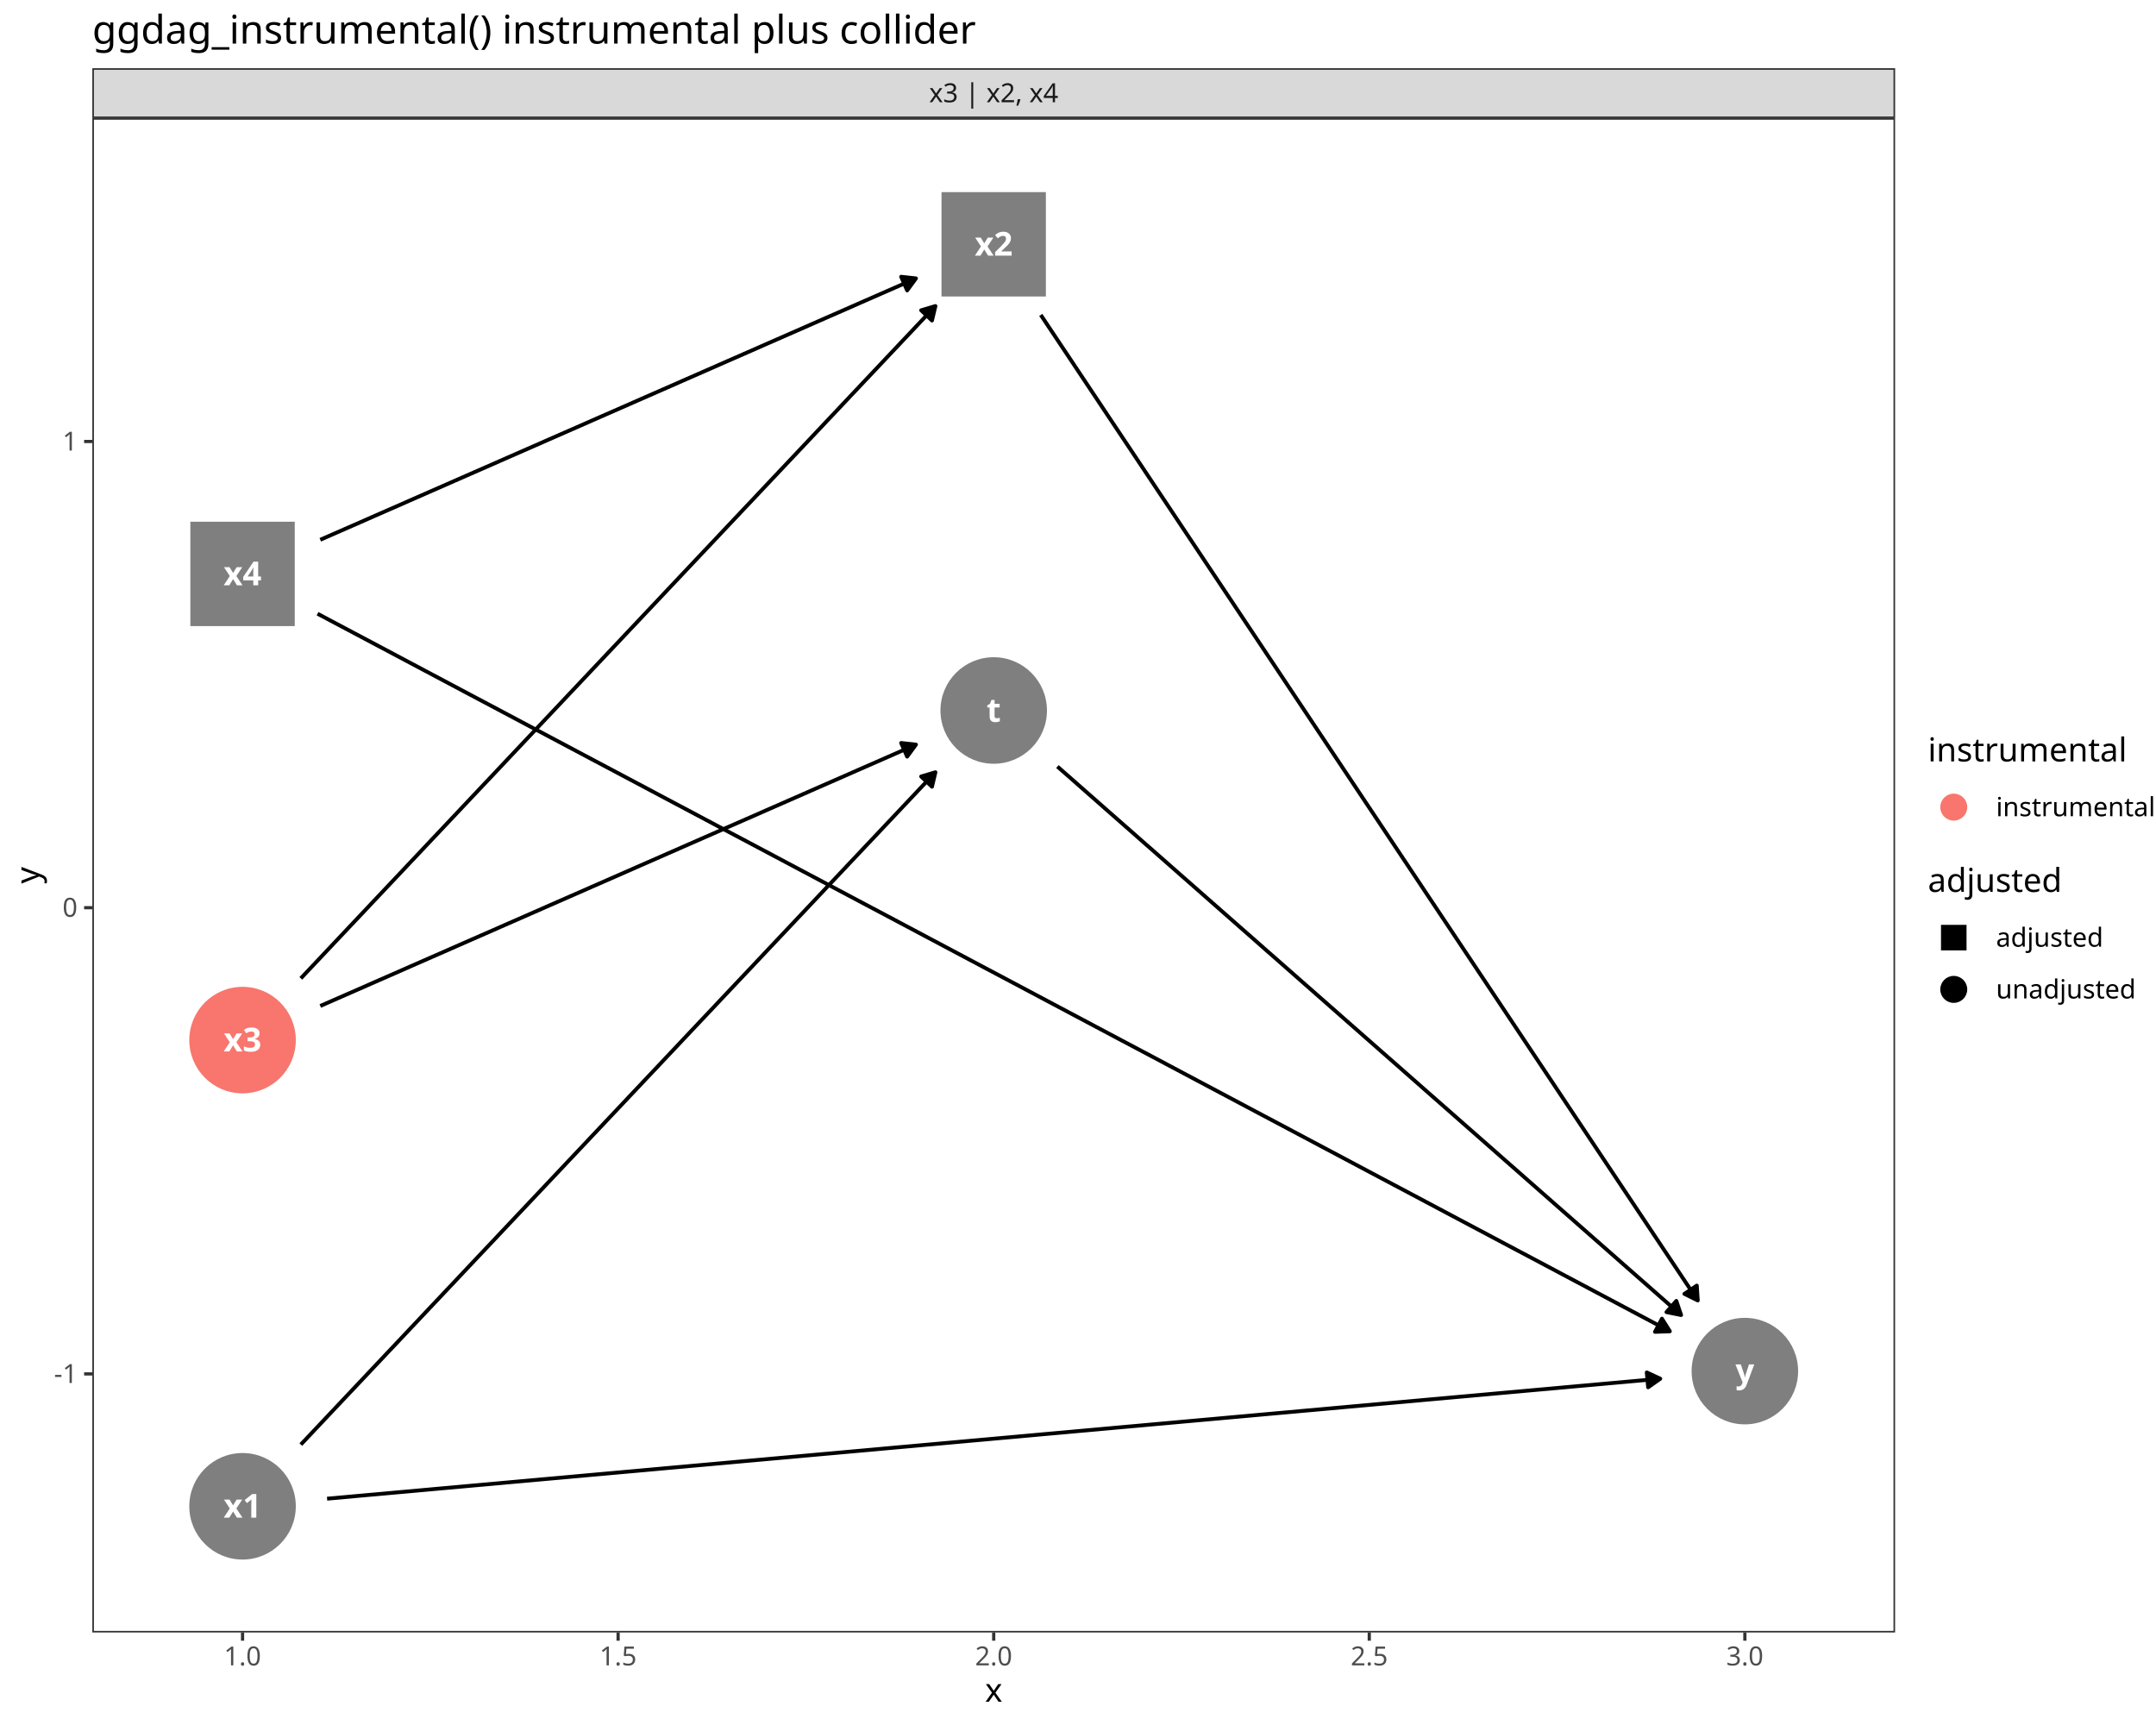
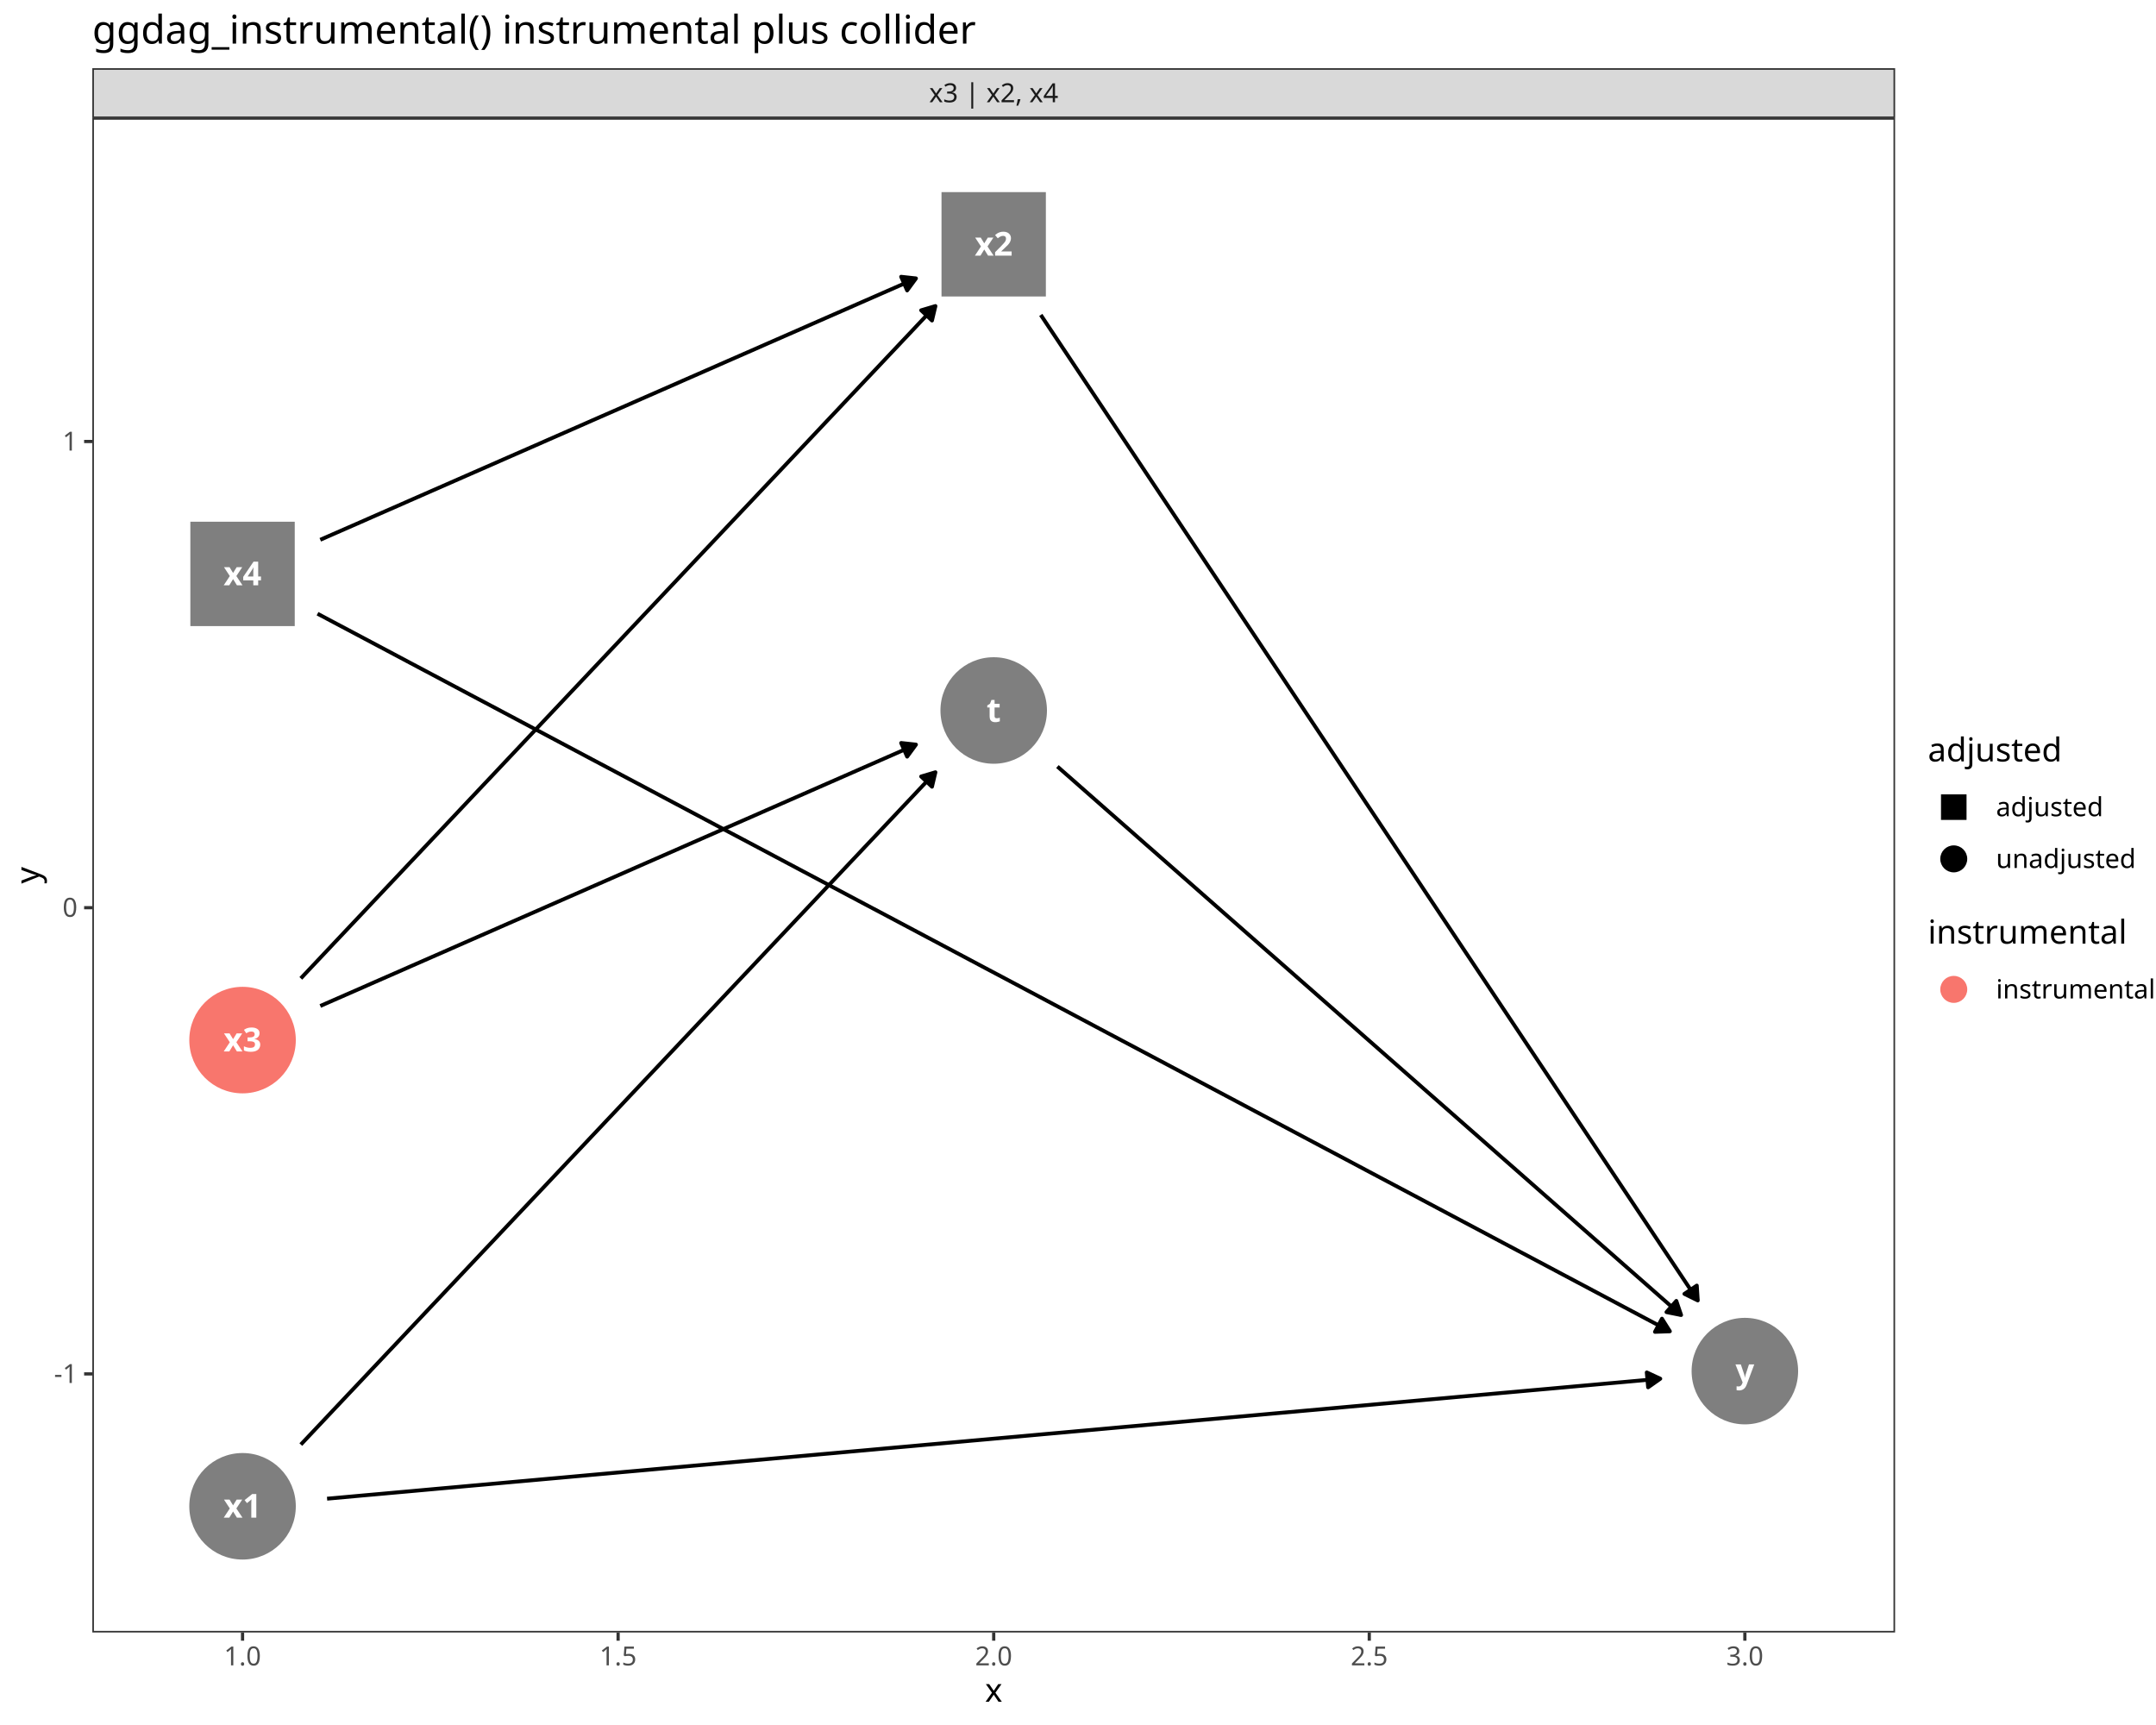
<svg xmlns="http://www.w3.org/2000/svg" class="svglite" data-engine-version="2.0" width="720.00pt" height="576.00pt" viewBox="0 0 720.00 576.00">
  <defs>
    <style type="text/css">
    .svglite line, .svglite polyline, .svglite polygon, .svglite path, .svglite rect, .svglite circle {
      fill: none;
      stroke: #000000;
      stroke-linecap: round;
      stroke-linejoin: round;
      stroke-miterlimit: 10.00;
    }
  </style>
  </defs>
  <rect width="100%" height="100%" style="stroke: none; fill: #FFFFFF;" />
  <defs>
    <clipPath id="cpMC4wMHw3MjAuMDB8MC4wMHw1NzYuMDA=">
      <rect x="0.00" y="0.00" width="720.00" height="576.00" />
    </clipPath>
  </defs>
  <g clip-path="url(#cpMC4wMHw3MjAuMDB8MC4wMHw1NzYuMDA=)">
    <rect x="0.00" y="0.00" width="720.00" height="576.00" style="stroke-width: 1.07; stroke: #FFFFFF; fill: #FFFFFF;" />
  </g>
  <defs>
    <clipPath id="cpMzAuODN8NjMyLjg3fDM5LjQzfDU0NS4xMQ==">
      <rect x="30.83" y="39.43" width="602.04" height="505.68" />
    </clipPath>
  </defs>
  <g clip-path="url(#cpMzAuODN8NjMyLjg3fDM5LjQzfDU0NS4xMQ==)">
    <rect x="30.83" y="39.43" width="602.04" height="505.68" style="stroke-width: 1.07; stroke: none; fill: #FFFFFF;" />
    <circle cx="331.85" cy="237.24" r="17.43" style="stroke-width: 0.71; stroke: #7F7F7F; fill: #7F7F7F;" />
    <circle cx="81.00" cy="502.97" r="17.43" style="stroke-width: 0.71; stroke: #7F7F7F; fill: #7F7F7F;" />
    <polygon points="314.42,99.00 349.27,99.00 349.27,64.15 314.42,64.15 " style="stroke-width: 0.71; stroke: none; fill: #7F7F7F;" />
    <circle cx="81.00" cy="347.30" r="17.43" style="stroke-width: 0.71; stroke: #F8766D; fill: #F8766D;" />
    <polygon points="63.57,209.06 98.43,209.06 98.43,174.21 63.57,174.21 " style="stroke-width: 0.71; stroke: none; fill: #7F7F7F;" />
    <circle cx="582.70" cy="457.83" r="17.43" style="stroke-width: 0.71; stroke: #7F7F7F; fill: #7F7F7F;" />
    <polyline points="353.13,255.96 354.65,257.30 357.19,259.52 359.72,261.75 362.25,263.98 364.79,266.21 367.32,268.44 369.85,270.67 372.39,272.89 374.92,275.12 377.46,277.35 379.99,279.58 382.52,281.81 385.06,284.03 387.59,286.26 390.13,288.49 392.66,290.72 395.19,292.95 397.73,295.17 400.26,297.40 402.79,299.63 405.33,301.86 407.86,304.09 410.40,306.32 412.93,308.54 415.46,310.77 418.00,313.00 420.53,315.23 423.06,317.46 425.60,319.68 428.13,321.91 430.67,324.14 433.20,326.37 435.73,328.60 438.27,330.82 440.80,333.05 443.34,335.28 445.87,337.51 448.40,339.74 450.94,341.97 453.47,344.19 456.00,346.42 458.54,348.65 461.07,350.88 463.61,353.11 466.14,355.33 468.67,357.56 471.21,359.79 473.74,362.02 476.27,364.25 478.81,366.48 481.34,368.70 483.88,370.93 486.41,373.16 488.94,375.39 491.48,377.62 494.01,379.84 496.55,382.07 499.08,384.30 501.61,386.53 504.15,388.76 506.68,390.98 509.21,393.21 511.75,395.44 514.28,397.67 516.82,399.90 519.35,402.13 521.88,404.35 524.42,406.58 526.95,408.81 529.49,411.04 532.02,413.27 534.55,415.49 537.09,417.72 539.62,419.95 542.15,422.18 544.69,424.41 547.22,426.63 549.76,428.86 552.29,431.09 554.82,433.32 557.36,435.55 559.89,437.78 561.41,439.11 " style="stroke-width: 1.28; stroke-linecap: butt;" />
    <polygon points="556.52,438.13 561.41,439.11 559.81,434.39 " style="stroke-width: 1.28; stroke-linecap: butt; fill: #000000;" />
    <polyline points="100.46,482.36 101.27,481.50 103.80,478.82 106.34,476.13 108.87,473.45 111.40,470.76 113.94,468.08 116.47,465.39 119.01,462.71 121.54,460.03 124.07,457.34 126.61,454.66 129.14,451.97 131.68,449.29 134.21,446.61 136.74,443.92 139.28,441.24 141.81,438.55 144.34,435.87 146.88,433.19 149.41,430.50 151.95,427.82 154.48,425.13 157.01,422.45 159.55,419.76 162.08,417.08 164.62,414.40 167.15,411.71 169.68,409.03 172.22,406.34 174.75,403.66 177.28,400.98 179.82,398.29 182.35,395.61 184.89,392.92 187.42,390.24 189.95,387.55 192.49,384.87 195.02,382.19 197.55,379.50 200.09,376.82 202.62,374.13 205.16,371.45 207.69,368.77 210.22,366.08 212.76,363.40 215.29,360.71 217.83,358.03 220.36,355.35 222.89,352.66 225.43,349.98 227.96,347.29 230.49,344.61 233.03,341.92 235.56,339.24 238.10,336.56 240.63,333.87 243.16,331.19 245.70,328.50 248.23,325.82 250.77,323.14 253.30,320.45 255.83,317.77 258.37,315.08 260.90,312.40 263.43,309.72 265.97,307.03 268.50,304.35 271.04,301.66 273.57,298.98 276.10,296.29 278.64,293.61 281.17,290.93 283.70,288.24 286.24,285.56 288.77,282.87 291.31,280.19 293.84,277.51 296.37,274.82 298.91,272.14 301.44,269.45 303.98,266.77 306.51,264.08 309.04,261.40 311.58,258.72 312.39,257.86 " style="stroke-width: 1.28; stroke-linecap: butt;" />
    <polygon points="311.24,262.70 312.39,257.86 307.62,259.28 " style="stroke-width: 1.28; stroke-linecap: butt; fill: #000000;" />
    <polyline points="109.23,500.43 111.40,500.24 116.47,499.78 121.54,499.32 126.61,498.87 131.68,498.41 136.74,497.96 141.81,497.50 146.88,497.04 151.95,496.59 157.01,496.13 162.08,495.68 167.15,495.22 172.22,494.76 177.28,494.31 182.35,493.85 187.42,493.40 192.49,492.94 197.55,492.48 202.62,492.03 207.69,491.57 212.76,491.12 217.83,490.66 222.89,490.20 227.96,489.75 233.03,489.29 238.10,488.84 243.16,488.38 248.23,487.92 253.30,487.47 258.37,487.01 263.43,486.56 268.50,486.10 273.57,485.64 278.64,485.19 283.70,484.73 288.77,484.28 293.84,483.82 298.91,483.36 303.98,482.91 309.04,482.45 314.11,482.00 319.18,481.54 324.25,481.08 329.31,480.63 334.38,480.17 339.45,479.72 344.52,479.26 349.58,478.80 354.65,478.35 359.72,477.89 364.79,477.44 369.85,476.98 374.92,476.52 379.99,476.07 385.06,475.61 390.13,475.16 395.19,474.70 400.26,474.24 405.33,473.79 410.40,473.33 415.46,472.88 420.53,472.42 425.60,471.96 430.67,471.51 435.73,471.05 440.80,470.60 445.87,470.14 450.94,469.68 456.00,469.23 461.07,468.77 466.14,468.32 471.21,467.86 476.27,467.40 481.34,466.95 486.41,466.49 491.48,466.04 496.55,465.58 501.61,465.12 506.68,464.67 511.75,464.21 516.82,463.76 521.88,463.30 526.95,462.84 532.02,462.39 537.09,461.93 542.15,461.48 547.22,461.02 552.29,460.56 554.46,460.37 " style="stroke-width: 1.28; stroke-linecap: butt;" />
    <polygon points="550.39,463.24 554.46,460.37 549.94,458.27 " style="stroke-width: 1.28; stroke-linecap: butt; fill: #000000;" />
    <polyline points="347.57,105.16 349.58,108.18 352.12,111.98 354.65,115.78 357.19,119.58 359.72,123.38 362.25,127.18 364.79,130.98 367.32,134.78 369.85,138.58 372.39,142.38 374.92,146.18 377.46,149.98 379.99,153.78 382.52,157.58 385.06,161.39 387.59,165.19 390.13,168.99 392.66,172.79 395.19,176.59 397.73,180.39 400.26,184.19 402.79,187.99 405.33,191.79 407.86,195.59 410.40,199.39 412.93,203.19 415.46,206.99 418.00,210.79 420.53,214.59 423.06,218.39 425.60,222.19 428.13,225.99 430.67,229.80 433.20,233.60 435.73,237.40 438.27,241.20 440.80,245.00 443.34,248.80 445.87,252.60 448.40,256.40 450.94,260.20 453.47,264.00 456.00,267.80 458.54,271.60 461.07,275.40 463.61,279.20 466.14,283.00 468.67,286.80 471.21,290.60 473.74,294.40 476.27,298.21 478.81,302.01 481.34,305.81 483.88,309.61 486.41,313.41 488.94,317.21 491.48,321.01 494.01,324.81 496.55,328.61 499.08,332.41 501.61,336.21 504.15,340.01 506.68,343.81 509.21,347.61 511.75,351.41 514.28,355.21 516.82,359.01 519.35,362.81 521.88,366.61 524.42,370.42 526.95,374.22 529.49,378.02 532.02,381.82 534.55,385.62 537.09,389.42 539.62,393.22 542.15,397.02 544.69,400.82 547.22,404.62 549.76,408.42 552.29,412.22 554.82,416.02 557.36,419.82 559.89,423.62 562.42,427.42 564.96,431.22 566.97,434.24 " style="stroke-width: 1.28; stroke-linecap: butt;" />
    <polygon points="562.51,432.04 566.97,434.24 566.65,429.27 " style="stroke-width: 1.28; stroke-linecap: butt; fill: #000000;" />
    <polyline points="106.96,335.91 108.87,335.07 111.40,333.96 113.94,332.85 116.47,331.74 119.01,330.63 121.54,329.52 124.07,328.40 126.61,327.29 129.14,326.18 131.68,325.07 134.21,323.96 136.74,322.84 139.28,321.73 141.81,320.62 144.34,319.51 146.88,318.40 149.41,317.29 151.95,316.17 154.48,315.06 157.01,313.95 159.55,312.84 162.08,311.73 164.62,310.62 167.15,309.50 169.68,308.39 172.22,307.28 174.75,306.17 177.28,305.06 179.82,303.95 182.35,302.83 184.89,301.72 187.42,300.61 189.95,299.50 192.49,298.39 195.02,297.28 197.55,296.16 200.09,295.05 202.62,293.94 205.16,292.83 207.69,291.72 210.22,290.61 212.76,289.49 215.29,288.38 217.83,287.27 220.36,286.16 222.89,285.05 225.43,283.94 227.96,282.82 230.49,281.71 233.03,280.60 235.56,279.49 238.10,278.38 240.63,277.27 243.16,276.15 245.70,275.04 248.23,273.93 250.77,272.82 253.30,271.71 255.83,270.59 258.37,269.48 260.90,268.37 263.43,267.26 265.97,266.15 268.50,265.04 271.04,263.92 273.57,262.81 276.10,261.70 278.64,260.59 281.17,259.48 283.70,258.37 286.24,257.25 288.77,256.14 291.31,255.03 293.84,253.92 296.37,252.81 298.91,251.70 301.44,250.58 303.98,249.47 305.89,248.63 " style="stroke-width: 1.28; stroke-linecap: butt;" />
    <polygon points="302.94,252.65 305.89,248.63 300.94,248.09 " style="stroke-width: 1.28; stroke-linecap: butt; fill: #000000;" />
    <polyline points="100.46,326.69 101.27,325.83 103.80,323.15 106.34,320.46 108.87,317.78 111.40,315.09 113.94,312.41 116.47,309.72 119.01,307.04 121.54,304.36 124.07,301.67 126.61,298.99 129.14,296.30 131.68,293.62 134.21,290.94 136.74,288.25 139.28,285.57 141.81,282.88 144.34,280.20 146.88,277.52 149.41,274.83 151.95,272.15 154.48,269.46 157.01,266.78 159.55,264.09 162.08,261.41 164.62,258.73 167.15,256.04 169.68,253.36 172.22,250.67 174.75,247.99 177.28,245.31 179.82,242.62 182.35,239.94 184.89,237.25 187.42,234.57 189.95,231.88 192.49,229.20 195.02,226.52 197.55,223.83 200.09,221.15 202.62,218.46 205.16,215.78 207.69,213.10 210.22,210.41 212.76,207.73 215.29,205.04 217.83,202.36 220.36,199.68 222.89,196.99 225.43,194.31 227.96,191.62 230.49,188.94 233.03,186.25 235.56,183.57 238.10,180.89 240.63,178.20 243.16,175.52 245.70,172.83 248.23,170.15 250.77,167.47 253.30,164.78 255.83,162.10 258.37,159.41 260.90,156.73 263.43,154.05 265.97,151.36 268.50,148.68 271.04,145.99 273.57,143.31 276.10,140.62 278.64,137.94 281.17,135.26 283.70,132.57 286.24,129.89 288.77,127.20 291.31,124.52 293.84,121.84 296.37,119.15 298.91,116.47 301.44,113.78 303.98,111.10 306.51,108.41 309.04,105.73 311.58,103.05 312.39,102.19 " style="stroke-width: 1.28; stroke-linecap: butt;" />
    <polygon points="311.24,107.03 312.39,102.19 307.62,103.61 " style="stroke-width: 1.28; stroke-linecap: butt; fill: #000000;" />
    <polyline points="106.96,180.24 108.87,179.40 111.40,178.29 113.94,177.18 116.47,176.07 119.01,174.96 121.54,173.85 124.07,172.73 126.61,171.62 129.14,170.51 131.68,169.40 134.21,168.29 136.74,167.17 139.28,166.06 141.81,164.95 144.34,163.84 146.88,162.73 149.41,161.62 151.95,160.50 154.48,159.39 157.01,158.28 159.55,157.17 162.08,156.06 164.62,154.95 167.15,153.83 169.68,152.72 172.22,151.61 174.75,150.50 177.28,149.39 179.82,148.28 182.35,147.16 184.89,146.05 187.42,144.94 189.95,143.83 192.49,142.72 195.02,141.61 197.55,140.49 200.09,139.38 202.62,138.27 205.16,137.16 207.69,136.05 210.22,134.94 212.76,133.82 215.29,132.71 217.83,131.60 220.36,130.49 222.89,129.38 225.43,128.27 227.96,127.15 230.49,126.04 233.03,124.93 235.56,123.82 238.10,122.71 240.63,121.59 243.16,120.48 245.70,119.37 248.23,118.26 250.77,117.15 253.30,116.04 255.83,114.92 258.37,113.81 260.90,112.70 263.43,111.59 265.97,110.48 268.50,109.37 271.04,108.25 273.57,107.14 276.10,106.03 278.64,104.92 281.17,103.81 283.70,102.70 286.24,101.58 288.77,100.47 291.31,99.36 293.84,98.25 296.37,97.14 298.91,96.03 301.44,94.91 303.98,93.80 305.89,92.96 " style="stroke-width: 1.28; stroke-linecap: butt;" />
    <polygon points="302.94,96.98 305.89,92.96 300.94,92.41 " style="stroke-width: 1.28; stroke-linecap: butt; fill: #000000;" />
    <polyline points="106.04,204.92 106.34,205.08 111.40,207.77 116.47,210.45 121.54,213.14 126.61,215.83 131.68,218.52 136.74,221.21 141.81,223.90 146.88,226.59 151.95,229.28 157.01,231.97 162.08,234.65 167.15,237.34 172.22,240.03 177.28,242.72 182.35,245.41 187.42,248.10 192.49,250.79 197.55,253.48 202.62,256.16 207.69,258.85 212.76,261.54 217.83,264.23 222.89,266.92 227.96,269.61 233.03,272.30 238.10,274.99 243.16,277.68 248.23,280.36 253.30,283.05 258.37,285.74 263.43,288.43 268.50,291.12 273.57,293.81 278.64,296.50 283.70,299.19 288.77,301.88 293.84,304.56 298.91,307.25 303.98,309.94 309.04,312.63 314.11,315.32 319.18,318.01 324.25,320.70 329.31,323.39 334.38,326.07 339.45,328.76 344.52,331.45 349.58,334.14 354.65,336.83 359.72,339.52 364.79,342.21 369.85,344.90 374.92,347.59 379.99,350.27 385.06,352.96 390.13,355.65 395.19,358.34 400.26,361.03 405.33,363.72 410.40,366.41 415.46,369.10 420.53,371.79 425.60,374.47 430.67,377.16 435.73,379.85 440.80,382.54 445.87,385.23 450.94,387.92 456.00,390.61 461.07,393.30 466.14,395.98 471.21,398.67 476.27,401.36 481.34,404.05 486.41,406.74 491.48,409.43 496.55,412.12 501.61,414.81 506.68,417.50 511.75,420.18 516.82,422.87 521.88,425.56 526.95,428.25 532.02,430.94 537.09,433.63 542.15,436.32 547.22,439.01 552.29,441.70 557.36,444.38 557.66,444.54 " style="stroke-width: 1.28; stroke-linecap: butt;" />
    <polygon points="552.68,444.72 557.66,444.54 555.01,440.32 " style="stroke-width: 1.28; stroke-linecap: butt; fill: #000000;" />
    <text x="331.85" y="241.04" text-anchor="middle" style="font-size: 11.04px; font-weight: bold; fill: #FFFFFF; font-family: sans;" textLength="3.07px" lengthAdjust="spacingAndGlyphs">t</text>
    <text x="81.00" y="506.77" text-anchor="middle" style="font-size: 11.04px; font-weight: bold; fill: #FFFFFF; font-family: sans;" textLength="11.66px" lengthAdjust="spacingAndGlyphs">x1</text>
    <text x="331.85" y="85.37" text-anchor="middle" style="font-size: 11.04px; font-weight: bold; fill: #FFFFFF; font-family: sans;" textLength="11.66px" lengthAdjust="spacingAndGlyphs">x2</text>
    <text x="81.00" y="351.10" text-anchor="middle" style="font-size: 11.04px; font-weight: bold; fill: #FFFFFF; font-family: sans;" textLength="11.66px" lengthAdjust="spacingAndGlyphs">x3</text>
    <text x="81.00" y="195.43" text-anchor="middle" style="font-size: 11.04px; font-weight: bold; fill: #FFFFFF; font-family: sans;" textLength="11.66px" lengthAdjust="spacingAndGlyphs">x4</text>
    <text x="582.70" y="461.63" text-anchor="middle" style="font-size: 11.04px; font-weight: bold; fill: #FFFFFF; font-family: sans;" textLength="5.52px" lengthAdjust="spacingAndGlyphs">y</text>
    <rect x="30.83" y="39.43" width="602.04" height="505.68" style="stroke-width: 1.07; stroke: #333333;" />
  </g>
  <g clip-path="url(#cpMC4wMHw3MjAuMDB8MC4wMHw1NzYuMDA=)">
</g>
  <defs>
    <clipPath id="cpMzAuODN8NjMyLjg3fDIyLjc4fDM5LjQz">
      <rect x="30.83" y="22.78" width="602.04" height="16.65" />
    </clipPath>
  </defs>
  <g clip-path="url(#cpMzAuODN8NjMyLjg3fDIyLjc4fDM5LjQz)">
    <rect x="30.83" y="22.78" width="602.04" height="16.65" style="stroke-width: 1.07; stroke: #333333; fill: #D9D9D9;" />
    <text x="331.85" y="34.14" text-anchor="middle" style="font-size: 8.80px; fill: #1A1A1A; font-family: sans;" textLength="39.96px" lengthAdjust="spacingAndGlyphs">x3 | x2, x4</text>
  </g>
  <g clip-path="url(#cpMC4wMHw3MjAuMDB8MC4wMHw1NzYuMDA=)">
    <polyline points="81.00,547.85 81.00,545.11 " style="stroke-width: 1.07; stroke: #333333; stroke-linecap: butt;" />
    <polyline points="206.42,547.85 206.42,545.11 " style="stroke-width: 1.07; stroke: #333333; stroke-linecap: butt;" />
    <polyline points="331.85,547.85 331.85,545.11 " style="stroke-width: 1.07; stroke: #333333; stroke-linecap: butt;" />
    <polyline points="457.27,547.85 457.27,545.11 " style="stroke-width: 1.07; stroke: #333333; stroke-linecap: butt;" />
    <polyline points="582.70,547.85 582.70,545.11 " style="stroke-width: 1.07; stroke: #333333; stroke-linecap: butt;" />
    <text x="81.00" y="556.10" text-anchor="middle" style="font-size: 8.80px; fill: #4D4D4D; font-family: sans;" textLength="12.23px" lengthAdjust="spacingAndGlyphs">1.0</text>
    <text x="206.42" y="556.10" text-anchor="middle" style="font-size: 8.80px; fill: #4D4D4D; font-family: sans;" textLength="12.23px" lengthAdjust="spacingAndGlyphs">1.5</text>
    <text x="331.85" y="556.10" text-anchor="middle" style="font-size: 8.80px; fill: #4D4D4D; font-family: sans;" textLength="12.23px" lengthAdjust="spacingAndGlyphs">2.0</text>
    <text x="457.27" y="556.10" text-anchor="middle" style="font-size: 8.80px; fill: #4D4D4D; font-family: sans;" textLength="12.23px" lengthAdjust="spacingAndGlyphs">2.5</text>
    <text x="582.70" y="556.10" text-anchor="middle" style="font-size: 8.80px; fill: #4D4D4D; font-family: sans;" textLength="12.23px" lengthAdjust="spacingAndGlyphs">3.0</text>
    <text x="25.90" y="461.79" text-anchor="end" style="font-size: 8.80px; fill: #4D4D4D; font-family: sans;" textLength="7.82px" lengthAdjust="spacingAndGlyphs">-1</text>
    <text x="25.90" y="306.12" text-anchor="end" style="font-size: 8.80px; fill: #4D4D4D; font-family: sans;" textLength="4.89px" lengthAdjust="spacingAndGlyphs">0</text>
    <text x="25.90" y="150.45" text-anchor="end" style="font-size: 8.80px; fill: #4D4D4D; font-family: sans;" textLength="4.89px" lengthAdjust="spacingAndGlyphs">1</text>
    <polyline points="28.09,458.76 30.83,458.76 " style="stroke-width: 1.07; stroke: #333333; stroke-linecap: butt;" />
    <polyline points="28.09,303.09 30.83,303.09 " style="stroke-width: 1.07; stroke: #333333; stroke-linecap: butt;" />
    <polyline points="28.09,147.42 30.83,147.42 " style="stroke-width: 1.07; stroke: #333333; stroke-linecap: butt;" />
    <text x="331.85" y="568.24" text-anchor="middle" style="font-size: 11.00px; font-family: sans;" textLength="5.50px" lengthAdjust="spacingAndGlyphs">x</text>
    <text transform="translate(13.05,292.27) rotate(-90)" text-anchor="middle" style="font-size: 11.00px; font-family: sans;" textLength="5.50px" lengthAdjust="spacingAndGlyphs">y</text>
-     <rect x="643.82" y="245.54" width="70.70" height="32.61" style="stroke-width: 1.07; stroke: none; fill: #FFFFFF;" />
-     <text x="643.82" y="254.25" style="font-size: 11.00px; font-family: sans;" textLength="59.92px" lengthAdjust="spacingAndGlyphs">instrumental</text>
+     <rect x="643.82" y="245.54" width="65.82" height="49.89" style="stroke-width: 1.07; stroke: none; fill: #FFFFFF;" />
+     <text x="643.82" y="254.25" style="font-size: 11.00px; font-family: sans;" textLength="41.59px" lengthAdjust="spacingAndGlyphs">adjusted</text>
    <rect x="643.82" y="260.87" width="17.28" height="17.28" style="stroke-width: 1.07; stroke: none; fill: #FFFFFF;" />
-     <circle cx="652.46" cy="269.51" r="4.27" style="stroke-width: 0.47; stroke: #F8766D; fill: #F8766D;" />
-     <text x="666.58" y="272.54" style="font-size: 8.80px; font-family: sans;" textLength="47.94px" lengthAdjust="spacingAndGlyphs">instrumental</text>
-     <rect x="643.82" y="289.11" width="65.82" height="49.89" style="stroke-width: 1.07; stroke: none; fill: #FFFFFF;" />
-     <text x="643.82" y="297.82" style="font-size: 11.00px; font-family: sans;" textLength="41.59px" lengthAdjust="spacingAndGlyphs">adjusted</text>
-     <rect x="643.82" y="304.45" width="17.28" height="17.28" style="stroke-width: 1.07; stroke: none; fill: #FFFFFF;" />
-     <polygon points="648.20,317.35 656.73,317.35 656.73,308.82 648.20,308.82 " style="stroke-width: 0.47; stroke: none; fill: #000000;" />
+     <polygon points="648.20,273.78 656.73,273.78 656.73,265.25 648.20,265.25 " style="stroke-width: 0.47; stroke: none; fill: #000000;" />
+     <rect x="643.82" y="278.15" width="17.28" height="17.28" style="stroke-width: 1.07; stroke: none; fill: #FFFFFF;" />
+     <circle cx="652.46" cy="286.79" r="4.27" style="stroke-width: 0.47; fill: #000000;" />
+     <text x="666.58" y="272.54" style="font-size: 8.80px; font-family: sans;" textLength="33.27px" lengthAdjust="spacingAndGlyphs">adjusted</text>
+     <text x="666.58" y="289.82" style="font-size: 8.80px; font-family: sans;" textLength="43.06px" lengthAdjust="spacingAndGlyphs">unadjusted</text>
+     <rect x="643.82" y="306.39" width="70.70" height="32.61" style="stroke-width: 1.07; stroke: none; fill: #FFFFFF;" />
+     <text x="643.82" y="315.10" style="font-size: 11.00px; font-family: sans;" textLength="59.92px" lengthAdjust="spacingAndGlyphs">instrumental</text>
    <rect x="643.82" y="321.73" width="17.28" height="17.28" style="stroke-width: 1.07; stroke: none; fill: #FFFFFF;" />
-     <circle cx="652.46" cy="330.37" r="4.27" style="stroke-width: 0.47; fill: #000000;" />
-     <text x="666.58" y="316.11" style="font-size: 8.80px; font-family: sans;" textLength="33.27px" lengthAdjust="spacingAndGlyphs">adjusted</text>
-     <text x="666.58" y="333.39" style="font-size: 8.80px; font-family: sans;" textLength="43.06px" lengthAdjust="spacingAndGlyphs">unadjusted</text>
+     <circle cx="652.46" cy="330.37" r="4.27" style="stroke-width: 0.47; stroke: #F8766D; fill: #F8766D;" />
+     <text x="666.58" y="333.39" style="font-size: 8.80px; font-family: sans;" textLength="47.94px" lengthAdjust="spacingAndGlyphs">instrumental</text>
    <text x="30.83" y="14.56" style="font-size: 13.20px; font-family: sans;" textLength="273.69px" lengthAdjust="spacingAndGlyphs">ggdag_instrumental() instrumental plus collider</text>
  </g>
</svg>
